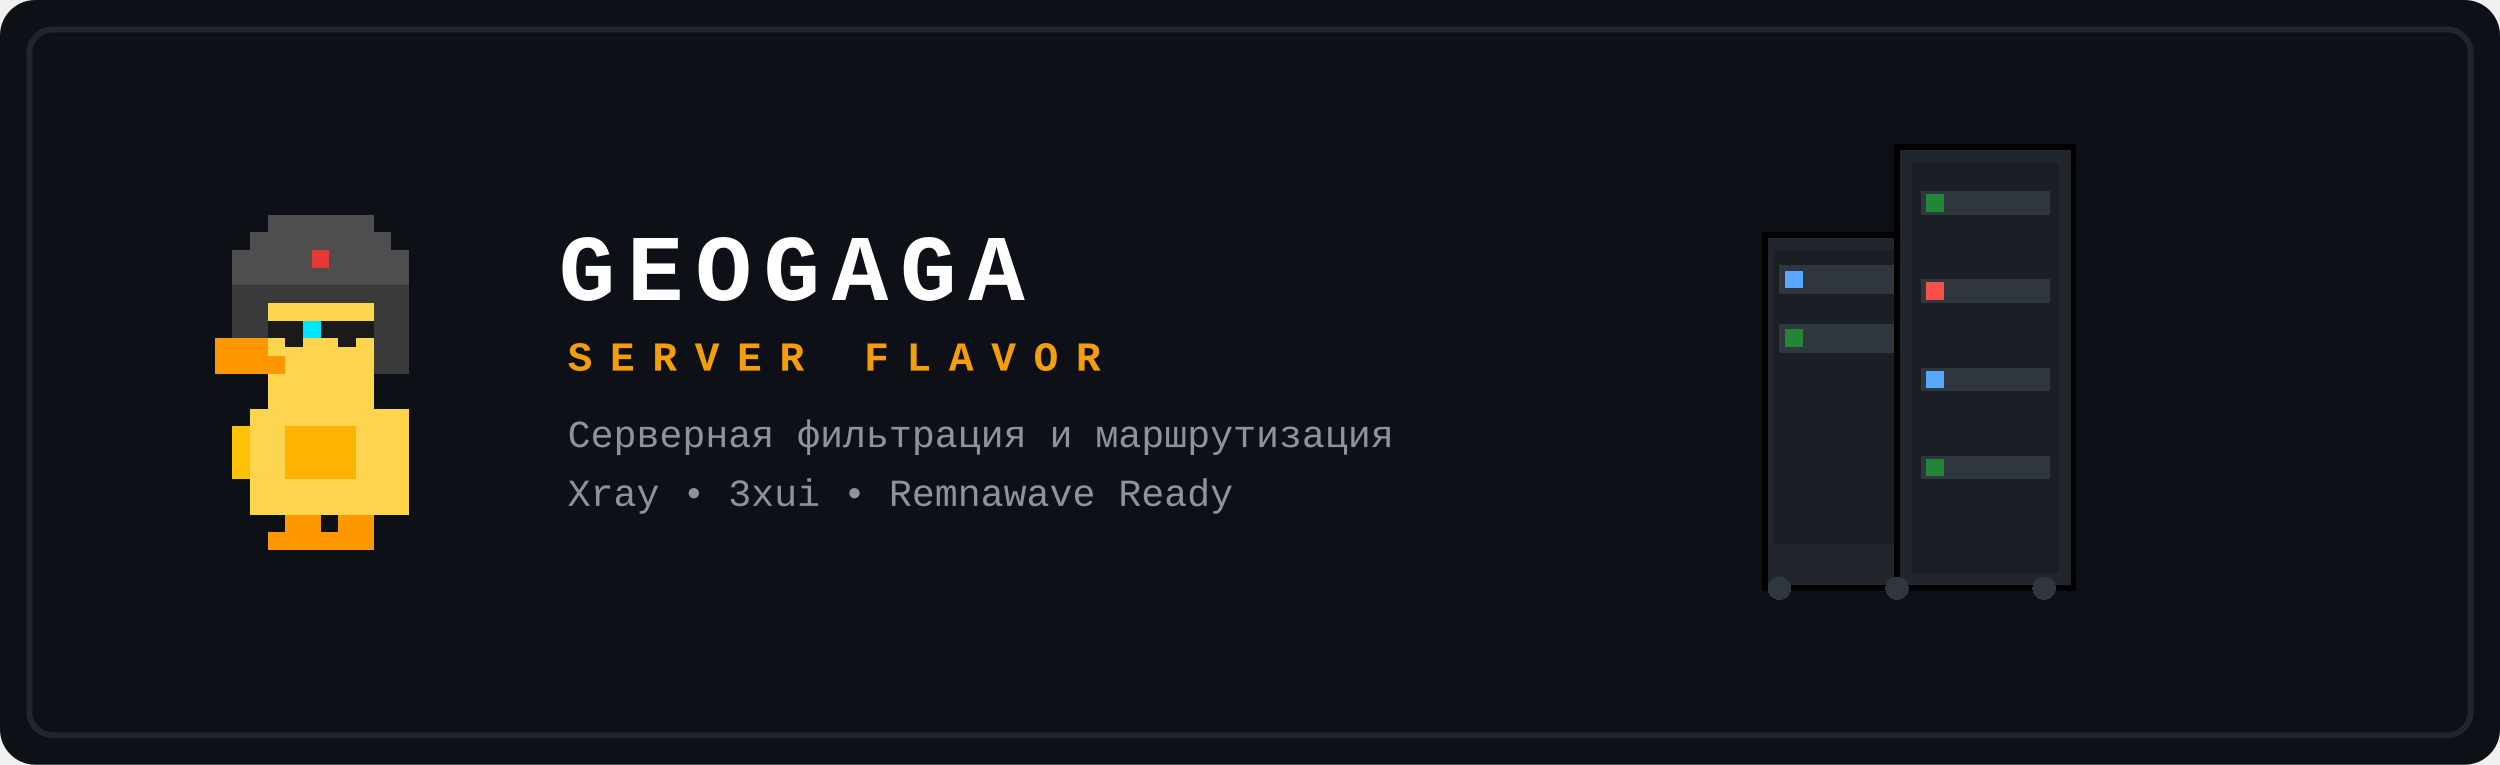
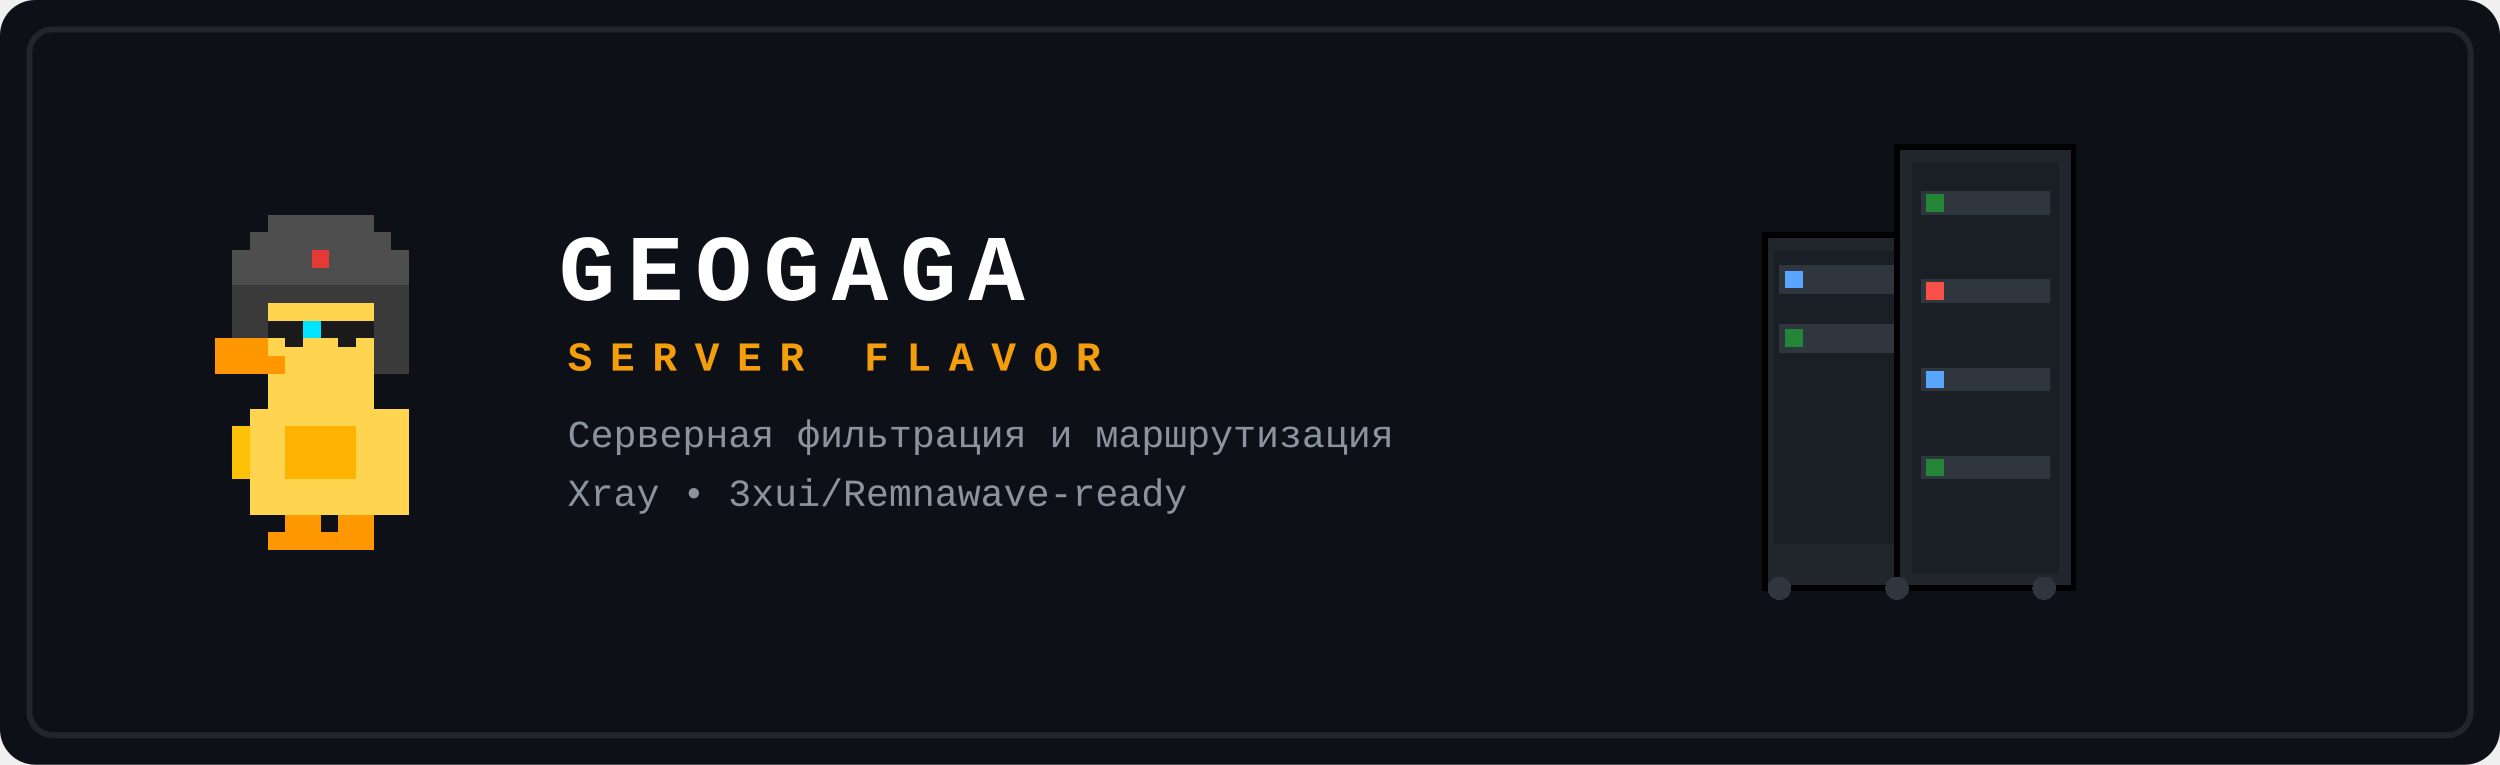
<svg xmlns="http://www.w3.org/2000/svg" viewBox="0 0 850 260" width="100%" style="background:#0d1117; border-radius: 12px; user-select: none;">
  <style>
    @keyframes blink { 0%, 100% { opacity: 1; } 50% { opacity: 0.2; } }
    .lamp-green { animation: blink 1.2s infinite; }
    .lamp-red { animation: blink 0.6s infinite; }
    .lamp-blue { animation: blink 1.8s infinite; }
  </style>
  <rect width="100%" height="100%" fill="#0d1117" rx="12" />
  <rect x="10" y="10" width="830" height="240" fill="none" stroke="#21262d" stroke-width="2" rx="8" />
  <g shape-rendering="crispEdges" transform="translate(55, 73)">
    <rect x="36" y="0" width="36" height="6" fill="#4E4E4E" />
    <rect x="30" y="6" width="48" height="6" fill="#4E4E4E" />
    <rect x="24" y="12" width="60" height="12" fill="#4E4E4E" />
    <rect x="51" y="12" width="6" height="6" fill="#E53935" />
    <rect x="24" y="24" width="60" height="6" fill="#3A3A3A" />
    <rect x="24" y="30" width="12" height="24" fill="#3A3A3A" />
    <rect x="72" y="30" width="12" height="24" fill="#3A3A3A" />
    <rect x="36" y="30" width="36" height="24" fill="#FFD54F" />
    <rect x="36" y="36" width="36" height="6" fill="#1A1A1A" />
    <rect x="42" y="42" width="6" height="3" fill="#1A1A1A" />
    <rect x="60" y="42" width="6" height="3" fill="#1A1A1A" />
    <rect x="48" y="36" width="6" height="6" fill="#00E5FF" />
    <rect x="18" y="42" width="18" height="12" fill="#FF9800" />
    <rect x="36" y="48" width="6" height="6" fill="#FF9800" />
    <rect x="36" y="54" width="36" height="12" fill="#FFD54F" />
    <rect x="30" y="66" width="54" height="36" fill="#FFD54F" />
    <rect x="24" y="72" width="6" height="18" fill="#FFC107" />
    <rect x="42" y="72" width="24" height="18" fill="#FFB300" />
    <rect x="42" y="102" width="12" height="6" fill="#FF9800" />
    <rect x="60" y="102" width="12" height="6" fill="#FF9800" />
    <rect x="36" y="108" width="18" height="6" fill="#FF9800" />
    <rect x="54" y="108" width="18" height="6" fill="#FF9800" />
  </g>
  <g transform="translate(190, 74)" font-family="Courier New, Courier, monospace">
    <text x="0" y="28" font-weight="900" fill="#ffffff" font-size="32px" letter-spacing="4px">GEOGAGA</text>
    <text x="3" y="52" font-weight="bold" fill="#f59e0b" font-size="14px" letter-spacing="6px">SERVER FLAVOR</text>
    <text x="3" y="78" fill="#8b949e" font-size="13px">Серверная фильтрация и маршрутизация</text>
-     <text x="3" y="98" fill="#8b949e" font-size="13px">Xray • 3xui • Remnawave Ready</text>
+     <text x="3" y="98" fill="#8b949e" font-size="13px">Xray • 3xui/Remnawave-ready</text>
  </g>
  <g transform="translate(600, 50)" shape-rendering="crispEdges">
    <rect x="0" y="30" width="50" height="120" fill="#21262d" stroke="#000" stroke-width="2" />
    <rect x="3" y="35" width="44" height="100" fill="#161b22" opacity="0.6" />
    <rect x="5" y="40" width="40" height="10" fill="#30363d" />
    <rect x="7" y="42" width="6" height="6" fill="#58a6ff" class="lamp-blue" />
    <rect x="5" y="60" width="40" height="10" fill="#30363d" />
    <rect x="7" y="62" width="6" height="6" fill="#238636" class="lamp-green" />
    <rect x="55" y="10" width="40" height="140" fill="#161b22" stroke="#000" stroke-width="1" />
    <rect x="45" y="0" width="60" height="150" fill="#21262d" stroke="#000" stroke-width="2" />
    <rect x="50" y="5" width="50" height="140" fill="#161b22" opacity="0.6" />
    <rect x="53" y="15" width="44" height="8" fill="#30363d" />
    <rect x="55" y="16" width="6" height="6" fill="#238636" class="lamp-green" />
    <rect x="53" y="45" width="44" height="8" fill="#30363d" />
    <rect x="55" y="46" width="6" height="6" fill="#f85149" class="lamp-red" />
    <rect x="53" y="75" width="44" height="8" fill="#30363d" />
    <rect x="55" y="76" width="6" height="6" fill="#58a6ff" class="lamp-blue" />
    <rect x="53" y="105" width="44" height="8" fill="#30363d" />
    <rect x="55" y="106" width="6" height="6" fill="#238636" class="lamp-green" />
    <circle cx="5" cy="150" r="4" fill="#30363d" />
    <circle cx="45" cy="150" r="4" fill="#30363d" />
    <circle cx="95" cy="150" r="4" fill="#30363d" />
  </g>
</svg>
